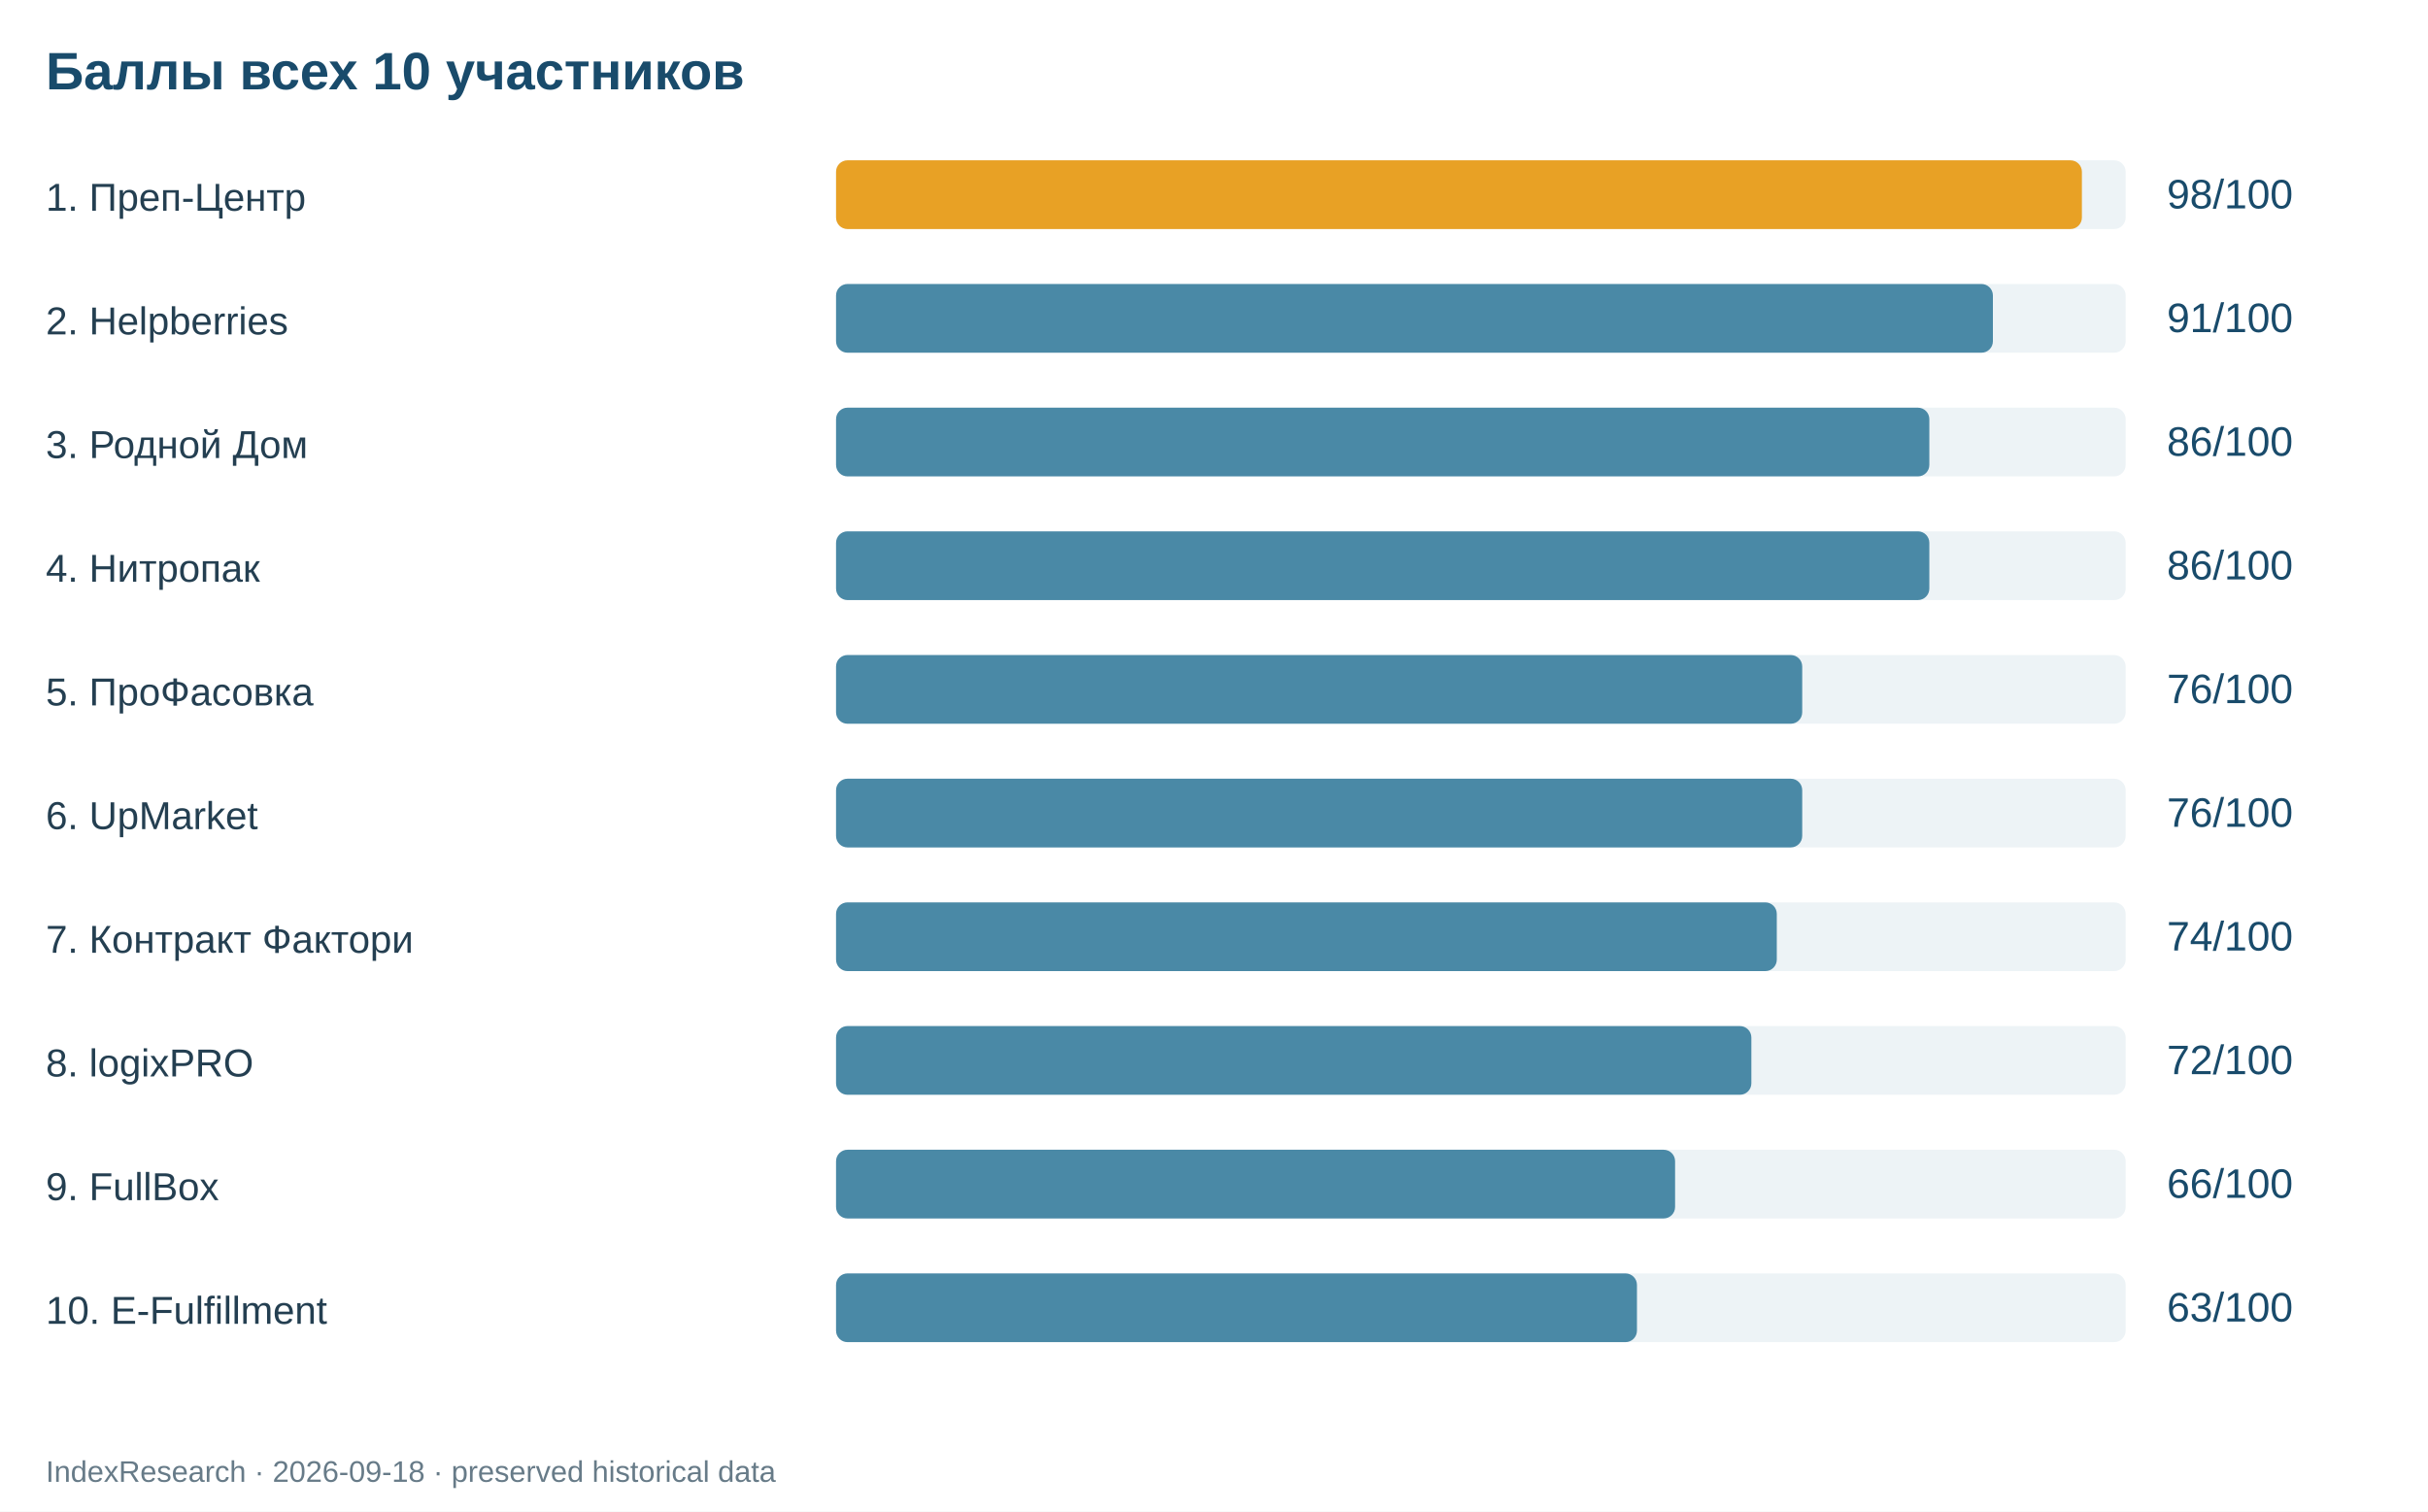
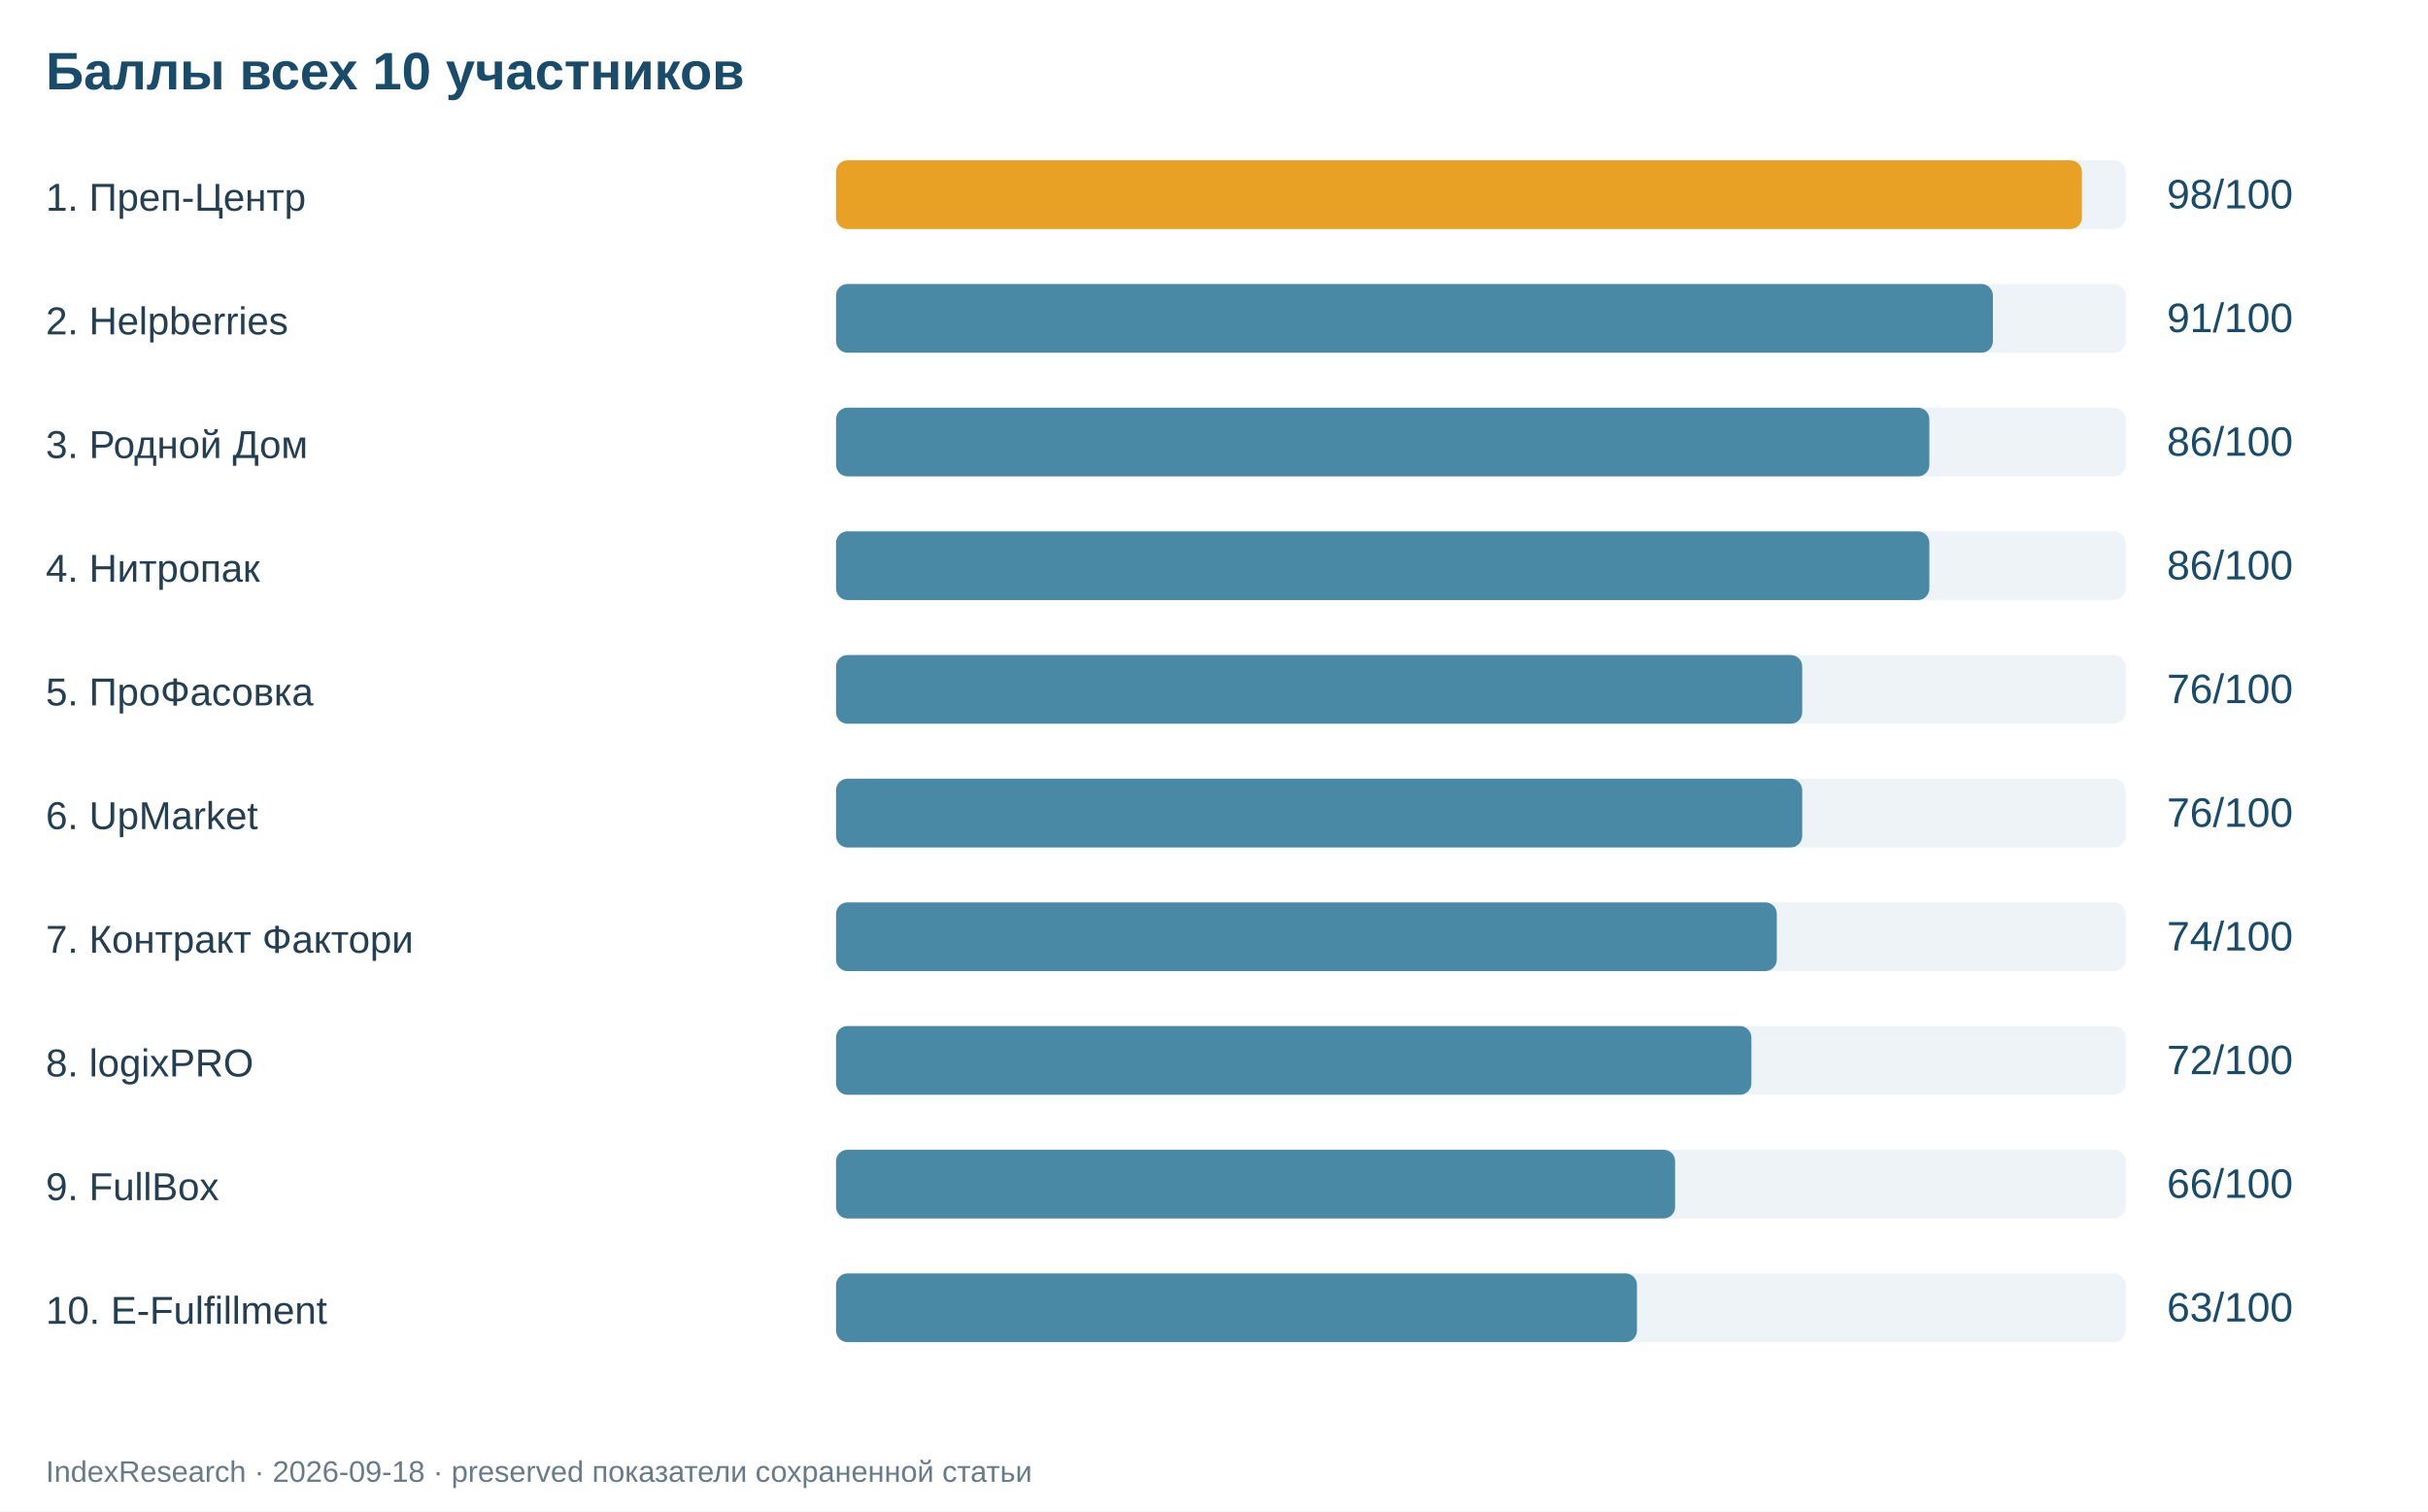
<svg xmlns="http://www.w3.org/2000/svg" width="1060" height="660" viewBox="0 0 1060 660" role="img">
  <rect width="1060" height="660" fill="#fff" />
  <text x="20" y="39" font-family="Arial,sans-serif" font-size="23" font-weight="bold" fill="#194b6b">Баллы всех 10 участников</text>
  <text x="20" y="92" font-size="17" font-family="Arial,sans-serif" fill="#243f51">1. Преп-Центр</text>
  <rect x="365" y="70" width="563" height="30" fill="#edf3f6" rx="5" />
  <rect x="365" y="70" width="543.9" height="30" fill="#e8a125" rx="5" />
  <text x="946" y="91" font-size="18" font-family="Arial,sans-serif" fill="#194b6b">98/100</text>
  <text x="20" y="146" font-size="17" font-family="Arial,sans-serif" fill="#243f51">2. Helpberries</text>
  <rect x="365" y="124" width="563" height="30" fill="#edf3f6" rx="5" />
  <rect x="365" y="124" width="505.05" height="30" fill="#4a89a6" rx="5" />
  <text x="946" y="145" font-size="18" font-family="Arial,sans-serif" fill="#194b6b">91/100</text>
  <text x="20" y="200" font-size="17" font-family="Arial,sans-serif" fill="#243f51">3. Родной Дом</text>
  <rect x="365" y="178" width="563" height="30" fill="#edf3f6" rx="5" />
  <rect x="365" y="178" width="477.3" height="30" fill="#4a89a6" rx="5" />
  <text x="946" y="199" font-size="18" font-family="Arial,sans-serif" fill="#194b6b">86/100</text>
  <text x="20" y="254" font-size="17" font-family="Arial,sans-serif" fill="#243f51">4. Нитропак</text>
  <rect x="365" y="232" width="563" height="30" fill="#edf3f6" rx="5" />
  <rect x="365" y="232" width="477.3" height="30" fill="#4a89a6" rx="5" />
  <text x="946" y="253" font-size="18" font-family="Arial,sans-serif" fill="#194b6b">86/100</text>
  <text x="20" y="308" font-size="17" font-family="Arial,sans-serif" fill="#243f51">5. ПроФасовка</text>
  <rect x="365" y="286" width="563" height="30" fill="#edf3f6" rx="5" />
  <rect x="365" y="286" width="421.8" height="30" fill="#4a89a6" rx="5" />
  <text x="946" y="307" font-size="18" font-family="Arial,sans-serif" fill="#194b6b">76/100</text>
  <text x="20" y="362" font-size="17" font-family="Arial,sans-serif" fill="#243f51">6. UpMarket</text>
  <rect x="365" y="340" width="563" height="30" fill="#edf3f6" rx="5" />
  <rect x="365" y="340" width="421.8" height="30" fill="#4a89a6" rx="5" />
  <text x="946" y="361" font-size="18" font-family="Arial,sans-serif" fill="#194b6b">76/100</text>
  <text x="20" y="416" font-size="17" font-family="Arial,sans-serif" fill="#243f51">7. Контракт Фактори</text>
  <rect x="365" y="394" width="563" height="30" fill="#edf3f6" rx="5" />
  <rect x="365" y="394" width="410.7" height="30" fill="#4a89a6" rx="5" />
  <text x="946" y="415" font-size="18" font-family="Arial,sans-serif" fill="#194b6b">74/100</text>
  <text x="20" y="470" font-size="17" font-family="Arial,sans-serif" fill="#243f51">8. logixPRO</text>
  <rect x="365" y="448" width="563" height="30" fill="#edf3f6" rx="5" />
  <rect x="365" y="448" width="399.6" height="30" fill="#4a89a6" rx="5" />
  <text x="946" y="469" font-size="18" font-family="Arial,sans-serif" fill="#194b6b">72/100</text>
  <text x="20" y="524" font-size="17" font-family="Arial,sans-serif" fill="#243f51">9. FullBox</text>
  <rect x="365" y="502" width="563" height="30" fill="#edf3f6" rx="5" />
  <rect x="365" y="502" width="366.3" height="30" fill="#4a89a6" rx="5" />
  <text x="946" y="523" font-size="18" font-family="Arial,sans-serif" fill="#194b6b">66/100</text>
  <text x="20" y="578" font-size="17" font-family="Arial,sans-serif" fill="#243f51">10. E-Fulfillment</text>
  <rect x="365" y="556" width="563" height="30" fill="#edf3f6" rx="5" />
  <rect x="365" y="556" width="349.65" height="30" fill="#4a89a6" rx="5" />
  <text x="946" y="577" font-size="18" font-family="Arial,sans-serif" fill="#194b6b">63/100</text>
-   <text x="20" y="647" font-family="Arial,sans-serif" font-size="13" fill="#677b88">IndexResearch · 2026-09-18 · preserved historical data</text>
+   <text x="20" y="647" font-family="Arial,sans-serif" font-size="13" fill="#677b88">IndexResearch · 2026-09-18 · preserved показатели сохраненной статьи</text>
</svg>
